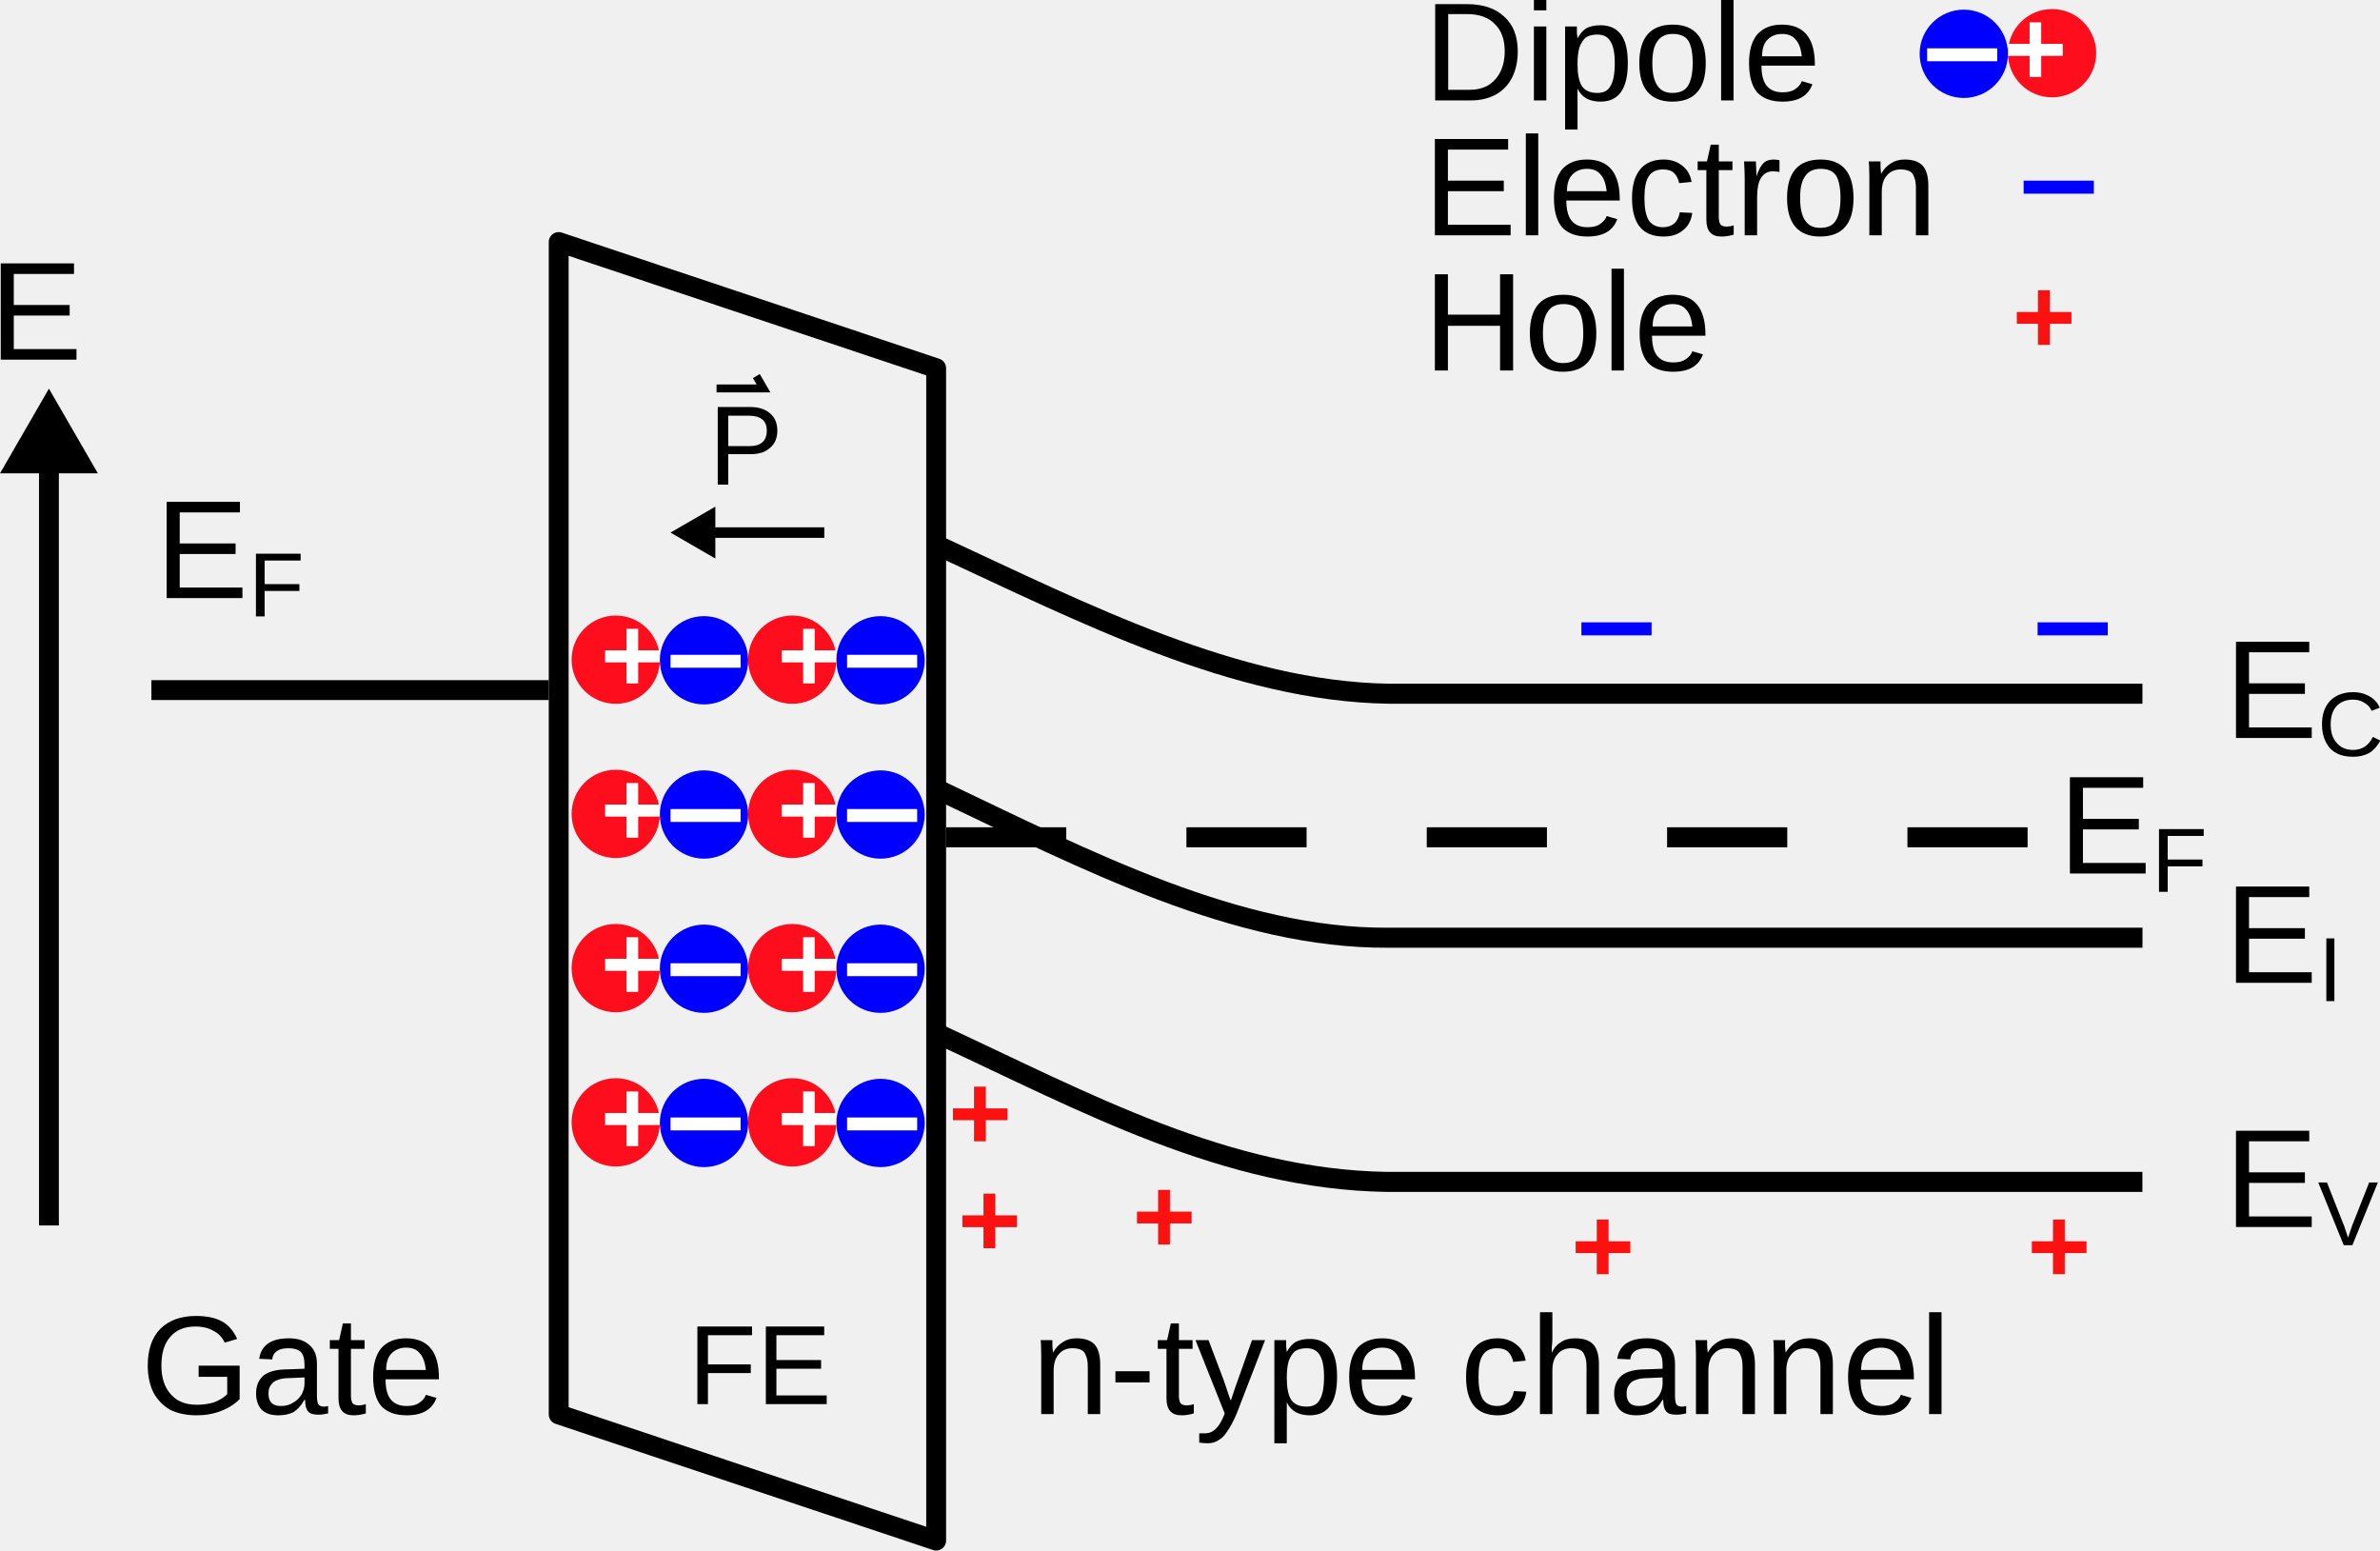
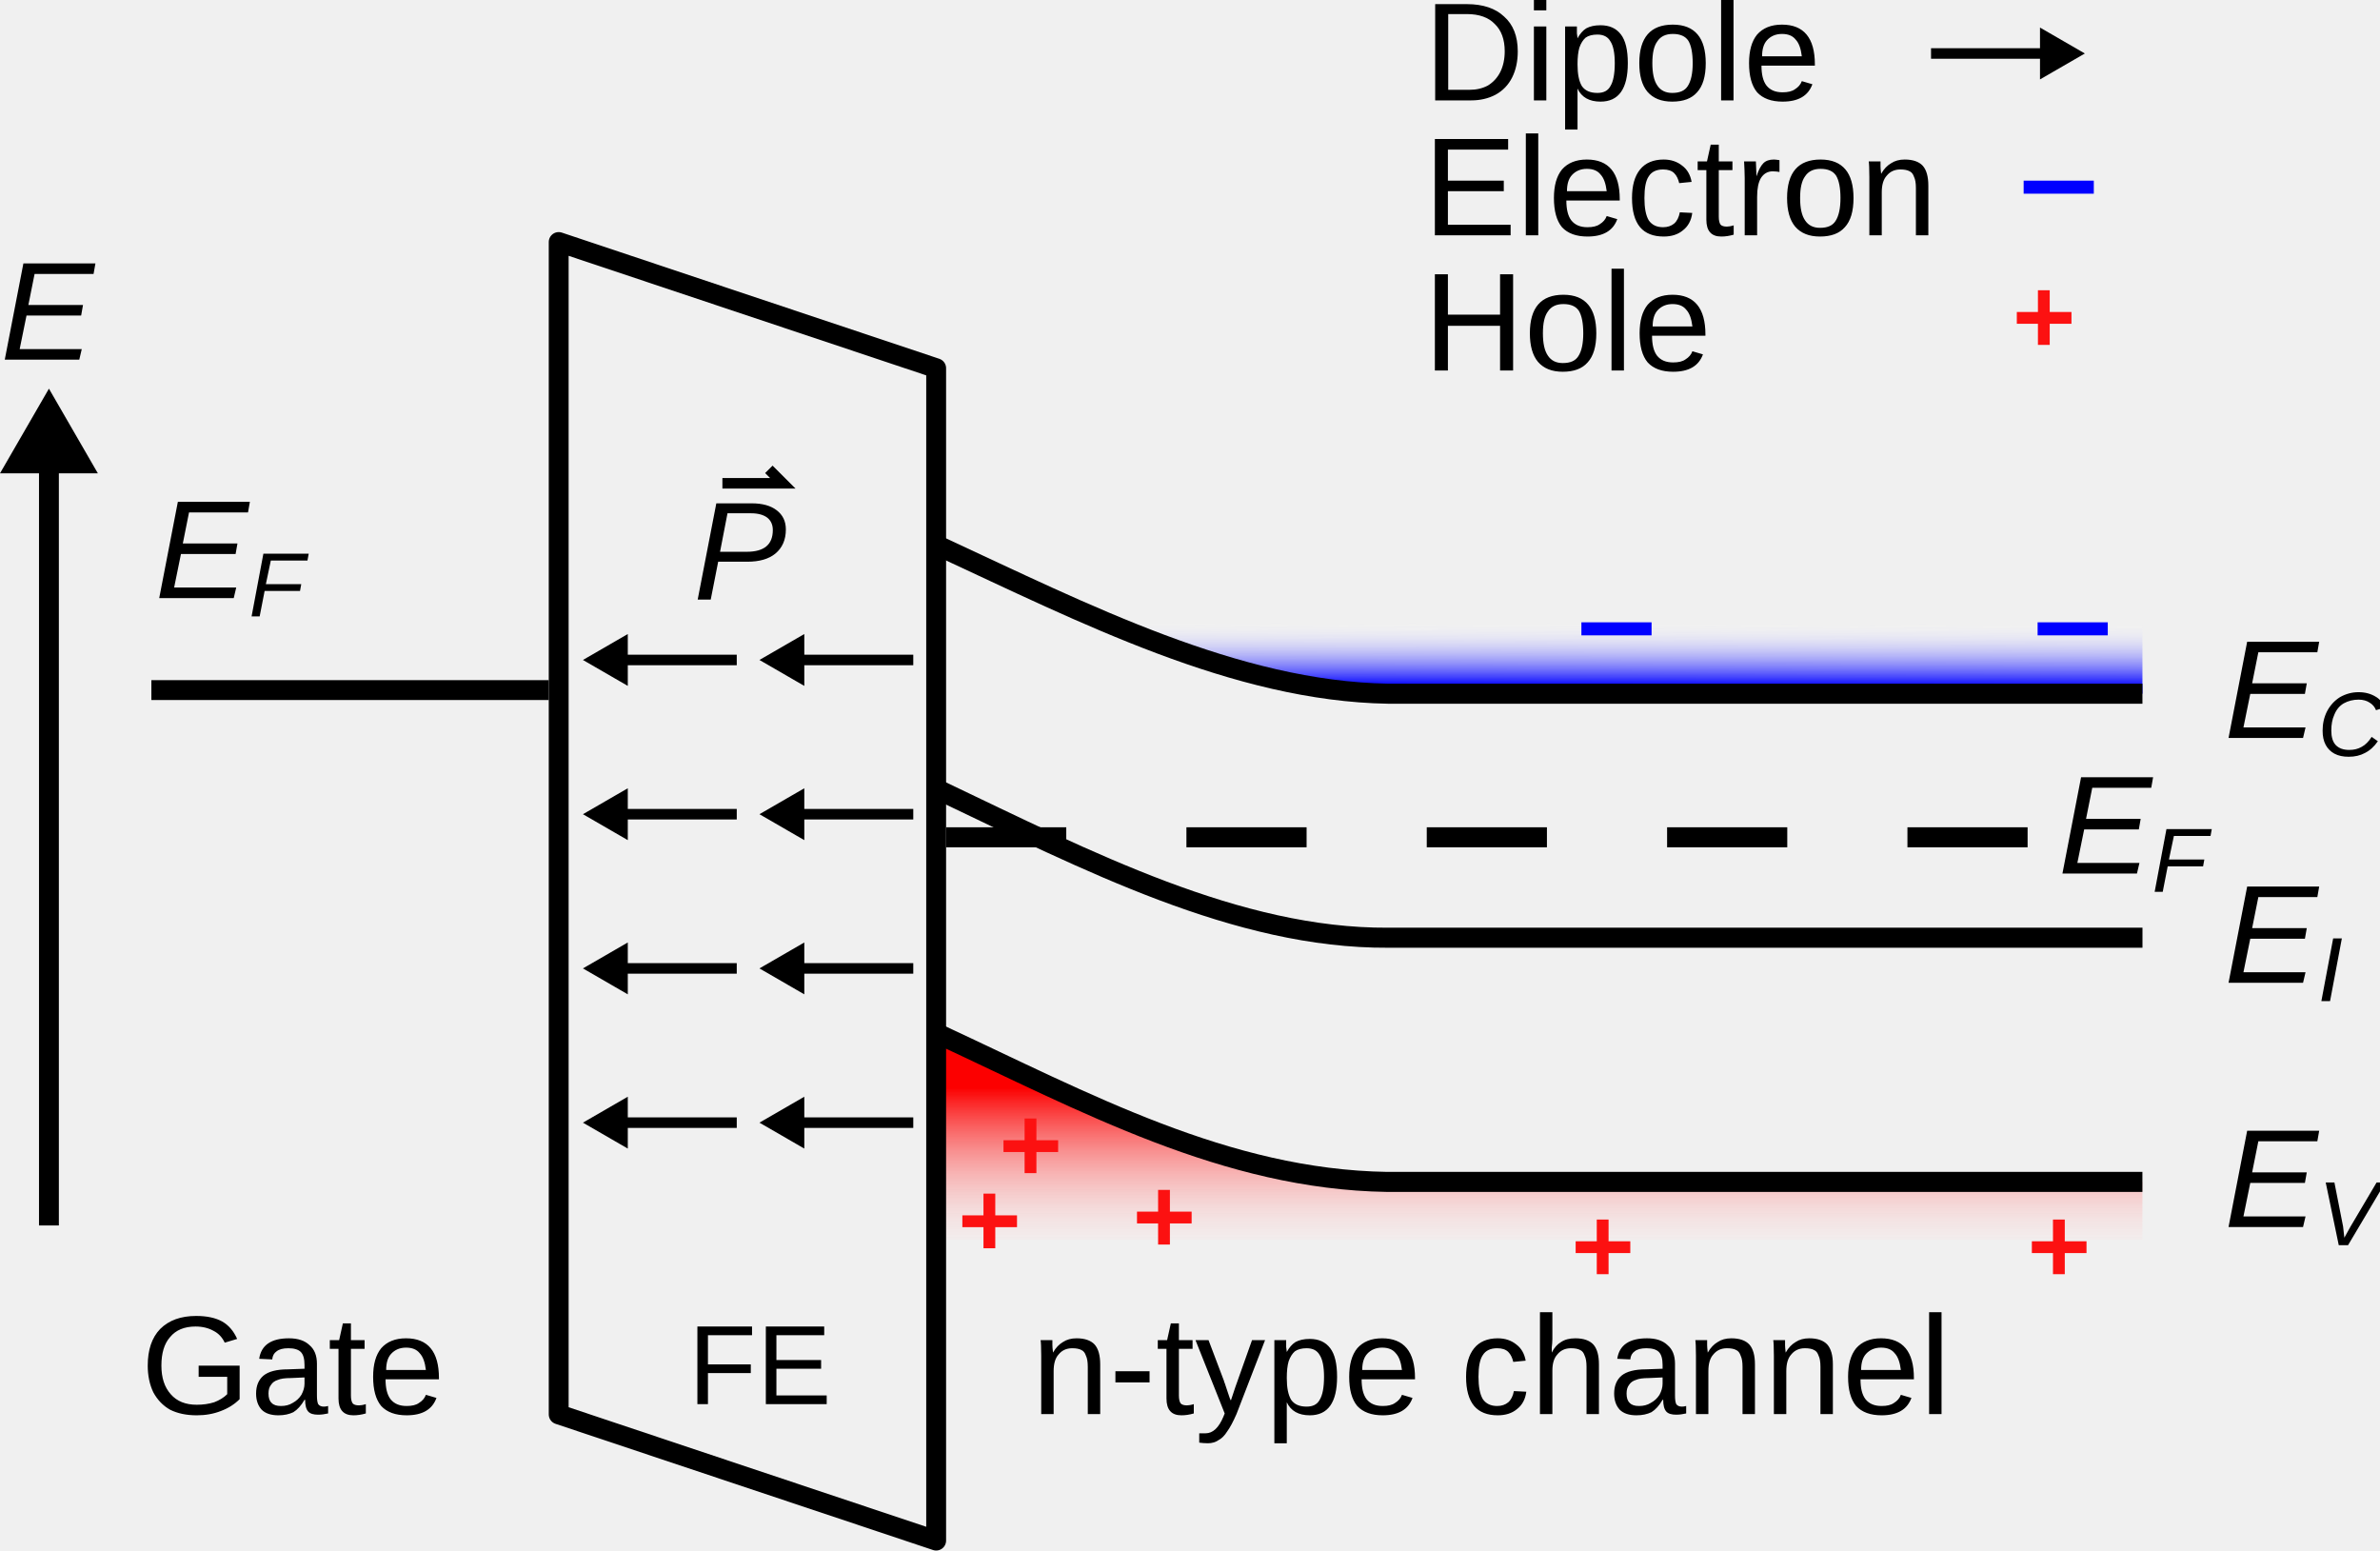
- <svg xmlns="http://www.w3.org/2000/svg" width="2.358in" height="1.536in" viewBox="0 0 59.891 39.014" version="1.1" id="svg8">
+ <svg xmlns="http://www.w3.org/2000/svg" xmlns:xlink="http://www.w3.org/1999/xlink" width="2.358in" height="1.536in" viewBox="0 0 59.891 39.014" version="1.1" id="svg8">
  <defs id="defs2">
+     <linearGradient id="linearGradient4780">
+       <stop style="stop-color:#fc0000;stop-opacity:1" offset="0" id="stop4776" />
+       <stop style="stop-color:#ffffff;stop-opacity:0" offset="1" id="stop4778" />
+     </linearGradient>
    <marker style="overflow:visible" id="marker1721" refX="0" refY="0" orient="auto">
      <path transform="scale(-0.4)" style="fill:#000000;fill-opacity:1;fill-rule:evenodd;stroke:#000000;stroke-width:1pt;stroke-opacity:1" d="M 5.77,0 -2.88,5 V -5 Z" id="path1719" />
    </marker>
    <marker orient="auto" refY="0" refX="0" id="TriangleInM-8" style="overflow:visible">
      <path id="path5043-8" d="M 5.77,0 -2.88,5 V -5 Z" style="fill:#000000;fill-opacity:1;fill-rule:evenodd;stroke:#000000;stroke-width:1pt;stroke-opacity:1" transform="scale(-0.4)" />
    </marker>
    <marker style="overflow:visible" id="marker5689-2" refX="0" refY="0" orient="auto">
      <path transform="scale(0.4)" style="fill:#000000;fill-opacity:1;fill-rule:evenodd;stroke:#000000;stroke-width:1pt;stroke-opacity:1" d="M 5.77,0 -2.88,5 V -5 Z" id="path5687-0" />
    </marker>
    <marker orient="auto" refY="0" refX="0" id="TriangleOutM-8" style="overflow:visible">
      <path id="path5052-1" d="M 5.77,0 -2.88,5 V -5 Z" style="fill:#000000;fill-opacity:1;fill-rule:evenodd;stroke:#000000;stroke-width:1pt;stroke-opacity:1" transform="scale(0.4)" />
    </marker>
+     <linearGradient xlink:href="#linearGradient4780" id="linearGradient4782" x1="56.681" y1="285.532" x2="56.681" y2="290.025" gradientUnits="userSpaceOnUse" gradientTransform="translate(-2.405426,-15.10073)" />
+     <linearGradient xlink:href="#linearGradient4767" id="linearGradient4769" x1="56.375" y1="273.576" x2="56.378" y2="275.18" gradientUnits="userSpaceOnUse" gradientTransform="matrix(1,0,0,-1,-0.6681769,533.9094)" />
+     <linearGradient id="linearGradient4767">
+       <stop style="stop-color:#0000ff;stop-opacity:1" offset="0" id="stop4763" />
+       <stop style="stop-color:#ffffff;stop-opacity:0" offset="1" id="stop4765" />
+     </linearGradient>
+     <marker orient="auto" refY="0" refX="0" id="marker5652" style="overflow:visible">
+       <path id="path5650" d="M 5.77,0 -2.88,5 V -5 Z" style="fill:#000000;fill-opacity:1;fill-rule:evenodd;stroke:#000000;stroke-width:1pt;stroke-opacity:1" transform="scale(-0.4)" />
+     </marker>
+     <marker style="overflow:visible" id="marker5570" refX="0" refY="0" orient="auto">
+       <path transform="scale(-0.4)" style="fill:#000000;fill-opacity:1;fill-rule:evenodd;stroke:#000000;stroke-width:1pt;stroke-opacity:1" d="M 5.77,0 -2.88,5 V -5 Z" id="path5568" />
+     </marker>
+     <marker style="overflow:visible" id="marker5484" refX="0" refY="0" orient="auto">
+       <path transform="scale(-0.4)" style="fill:#000000;fill-opacity:1;fill-rule:evenodd;stroke:#000000;stroke-width:1pt;stroke-opacity:1" d="M 5.77,0 -2.88,5 V -5 Z" id="path5482" />
+     </marker>
+     <marker orient="auto" refY="0" refX="0" id="marker5414" style="overflow:visible">
+       <path id="path5412" d="M 5.77,0 -2.88,5 V -5 Z" style="fill:#000000;fill-opacity:1;fill-rule:evenodd;stroke:#000000;stroke-width:1pt;stroke-opacity:1" transform="scale(-0.4)" />
+     </marker>
+     <marker orient="auto" refY="0" refX="0" id="marker5346" style="overflow:visible">
+       <path id="path5344" d="M 5.77,0 -2.88,5 V -5 Z" style="fill:#000000;fill-opacity:1;fill-rule:evenodd;stroke:#000000;stroke-width:1pt;stroke-opacity:1" transform="scale(-0.4)" />
+     </marker>
+     <marker style="overflow:visible" id="marker5282" refX="0" refY="0" orient="auto">
+       <path transform="scale(-0.4)" style="fill:#000000;fill-opacity:1;fill-rule:evenodd;stroke:#000000;stroke-width:1pt;stroke-opacity:1" d="M 5.77,0 -2.88,5 V -5 Z" id="path5280" />
+     </marker>
+     <marker style="overflow:visible" id="marker5142" refX="0" refY="0" orient="auto">
+       <path transform="scale(-0.4)" style="fill:#000000;fill-opacity:1;fill-rule:evenodd;stroke:#000000;stroke-width:1pt;stroke-opacity:1" d="M 5.77,0 -2.88,5 V -5 Z" id="path5140" />
+     </marker>
+     <marker orient="auto" refY="0" refX="0" id="marker4806" style="overflow:visible">
+       <path id="path4804" d="M 5.77,0 -2.88,5 V -5 Z" style="fill:#000000;fill-opacity:1;fill-rule:evenodd;stroke:#000000;stroke-width:1pt;stroke-opacity:1" transform="scale(-0.4)" />
+     </marker>
+     <marker orient="auto" refY="0" refX="0" id="marker4806-0" style="overflow:visible">
+       <path id="path4804-7" d="M 5.77,0 -2.88,5 V -5 Z" style="fill:#000000;fill-opacity:1;fill-rule:evenodd;stroke:#000000;stroke-width:1pt;stroke-opacity:1" transform="scale(-0.4)" />
+     </marker>
  </defs>
  <g id="layer1" transform="translate(-14.05638,-243.0601)">
+     <path id="path4759" d="m 48.985,260.515 c -3.828,-0.065 -7.646,-2.021 -11.28,-3.704 h 30.265 l -2e-6,3.704 z" style="fill:url(#linearGradient4769);fill-opacity:1;stroke:none;stroke-width:0.504;stroke-linecap:butt;stroke-linejoin:miter;stroke-miterlimit:4;stroke-dasharray:none;stroke-opacity:1" />
+     <path style="fill:url(#linearGradient4782);fill-opacity:1;stroke:none;stroke-width:0.504;stroke-linecap:butt;stroke-linejoin:miter;stroke-miterlimit:4;stroke-dasharray:none;stroke-opacity:1" d="m 37.705,269.095 c 3.663,1.702 7.2,3.641 11.254,3.704 h 19.01 v 1.457 H 37.705 Z" id="path4766" />
    <path style="fill:none;stroke:#000000;stroke-width:0.5;stroke-linecap:butt;stroke-linejoin:miter;stroke-miterlimit:4;stroke-dasharray:none;stroke-opacity:1" d="m 17.865,260.424 h 10" id="path79574-9" />
    <path style="opacity:1;fill:none;fill-opacity:1;fill-rule:nonzero;stroke:#000000;stroke-width:0.5;stroke-linecap:square;stroke-linejoin:round;stroke-miterlimit:4;stroke-dasharray:none;stroke-dashoffset:3.78;stroke-opacity:1" d="m 37.614,281.824 -9.499,-3.175 v -29.499 l 9.499,3.175 z" id="rect79576-2" />
    <path style="fill:none;stroke:#000000;stroke-width:0.504;stroke-linecap:butt;stroke-linejoin:miter;stroke-miterlimit:4;stroke-dasharray:3.024, 3.024;stroke-dashoffset:0;stroke-opacity:1" d="M 37.864,264.128 H 67.864" id="path79579-3-7" />
    <text xml:space="preserve" style="font-style:normal;font-variant:normal;font-weight:normal;font-stretch:normal;font-size:3.528px;line-height:1.25;font-family:Arial;-inkscape-font-specification:Arial;letter-spacing:0px;word-spacing:0px;fill:#000000;fill-opacity:1;stroke:none;stroke-width:0.265" x="17.955" y="258.11" id="text79666-92">
-       <tspan id="tspan79664-28" x="17.955" y="258.11" style="stroke-width:0.265">E<tspan style="font-size:65%;baseline-shift:sub" id="tspan79668-9">F</tspan>
+       <tspan id="tspan79664-28" x="17.955" y="258.11" style="stroke-width:0.265;font-style:italic">E<tspan style="font-size:65%;baseline-shift:sub;font-style:italic" id="tspan79668-9">F</tspan>
      </tspan>
    </text>
    <text xml:space="preserve" style="font-style:normal;font-variant:normal;font-weight:normal;font-stretch:normal;font-size:3.528px;line-height:1.25;font-family:Arial;-inkscape-font-specification:Arial;letter-spacing:0px;word-spacing:0px;fill:#000000;fill-opacity:1;stroke:none;stroke-width:0.265" x="70.026" y="261.627" id="text79666-8-7">
-       <tspan id="tspan79664-7-36" x="70.026" y="261.627" style="stroke-width:0.265">E<tspan style="font-size:65%;baseline-shift:sub" id="tspan79711-1">C</tspan>
+       <tspan id="tspan79664-7-36" x="70.026" y="261.627" style="stroke-width:0.265;font-style:italic">E<tspan style="font-size:65%;baseline-shift:sub;font-style:italic" id="tspan79711-1">C</tspan>
      </tspan>
    </text>
    <text xml:space="preserve" style="font-style:normal;font-variant:normal;font-weight:normal;font-stretch:normal;font-size:3.528px;line-height:1.25;font-family:Arial;-inkscape-font-specification:Arial;letter-spacing:0px;word-spacing:0px;fill:#000000;fill-opacity:1;stroke:none;stroke-width:0.265" x="70.026" y="273.933" id="text79666-3-2">
-       <tspan id="tspan79664-6-9" x="70.026" y="273.933" style="stroke-width:0.265">E<tspan style="font-size:2.293px;baseline-shift:sub;stroke-width:0.265" id="tspan79668-7-3">V</tspan>
+       <tspan id="tspan79664-6-9" x="70.026" y="273.933" style="stroke-width:0.265;font-style:italic">E<tspan style="font-size:2.293px;baseline-shift:sub;stroke-width:0.265;font-style:italic" id="tspan79668-7-3">V</tspan>
      </tspan>
    </text>
    <text xml:space="preserve" style="font-style:normal;font-variant:normal;font-weight:normal;font-stretch:normal;font-size:3.528px;line-height:1.25;font-family:Arial;-inkscape-font-specification:Arial;letter-spacing:0px;word-spacing:0px;fill:#000000;fill-opacity:1;stroke:none;stroke-width:0.265" x="70.026" y="267.79" id="text79666-9-1">
-       <tspan id="tspan79664-3-9" x="70.026" y="267.79" style="stroke-width:0.265">E<tspan style="font-size:65%;baseline-shift:sub" id="tspan79713-4">I</tspan>
+       <tspan id="tspan79664-3-9" x="70.026" y="267.79" style="stroke-width:0.265;font-style:italic">E<tspan style="font-size:65%;baseline-shift:sub;font-style:italic" id="tspan79713-4">I</tspan>
      </tspan>
    </text>
    <path id="path79579-35-3" d="m 37.705,256.811 c 3.634,1.683 7.452,3.64 11.28,3.704 H 67.97" style="fill:none;stroke:#000000;stroke-width:0.504;stroke-linecap:butt;stroke-linejoin:miter;stroke-miterlimit:4;stroke-dasharray:none;stroke-opacity:1" />
    <path id="path79579-1-6-5" d="m 37.705,269.095 c 3.663,1.702 7.2,3.641 11.254,3.704 h 19.01" style="fill:none;stroke:#000000;stroke-width:0.504;stroke-linecap:butt;stroke-linejoin:miter;stroke-miterlimit:4;stroke-dasharray:none;stroke-opacity:1" />
    <path style="fill:none;stroke:#000000;stroke-width:0.504;stroke-linecap:butt;stroke-linejoin:miter;stroke-miterlimit:4;stroke-dasharray:none;stroke-opacity:1" d="m 37.707,262.951 c 3.705,1.765 7.487,3.726 11.28,3.704 h 18.984" id="path79579-7-9-7" />
    <text xml:space="preserve" style="font-style:normal;font-weight:normal;font-size:2.822px;line-height:125%;font-family:sans-serif;letter-spacing:0px;word-spacing:0px;fill:#000000;fill-opacity:1;stroke:none;stroke-width:0.265px;stroke-linecap:butt;stroke-linejoin:miter;stroke-opacity:1" x="53.581" y="275.434" id="text4674-8-8-2">
      <tspan id="tspan4672-7-6-5" x="53.581" y="275.434" style="font-weight:bold;fill:#fc1111;fill-opacity:1;stroke-width:0.265px">+</tspan>
    </text>
    <text xml:space="preserve" style="font-style:normal;font-weight:normal;font-size:2.822px;line-height:125%;font-family:sans-serif;letter-spacing:0px;word-spacing:0px;fill:#0000ff;fill-opacity:1;stroke:none;stroke-width:0.265px;stroke-linecap:butt;stroke-linejoin:miter;stroke-opacity:1" x="53.556" y="259.764" id="text4678-9-2-34">
      <tspan id="tspan4676-6-4-90" x="53.556" y="259.764" style="font-weight:bold;fill:#0000ff;fill-opacity:1;stroke-width:0.265px">−</tspan>
    </text>
    <text xml:space="preserve" style="font-style:normal;font-weight:normal;font-size:2.822px;line-height:125%;font-family:sans-serif;letter-spacing:0px;word-spacing:0px;fill:#0000ff;fill-opacity:1;stroke:none;stroke-width:0.265px;stroke-linecap:butt;stroke-linejoin:miter;stroke-opacity:1" x="65.036" y="259.764" id="text4678-0-7-2">
      <tspan id="tspan4676-4-9-0" x="65.036" y="259.764" style="font-weight:bold;fill:#0000ff;fill-opacity:1;stroke-width:0.265px">−</tspan>
    </text>
    <text xml:space="preserve" style="font-style:normal;font-weight:normal;font-size:2.822px;line-height:125%;font-family:sans-serif;letter-spacing:0px;word-spacing:0px;fill:#000000;fill-opacity:1;stroke:none;stroke-width:0.265px;stroke-linecap:butt;stroke-linejoin:miter;stroke-opacity:1" x="65.062" y="275.434" id="text4674-8-1-3-1">
      <tspan id="tspan4672-7-0-9-9" x="65.062" y="275.434" style="font-weight:bold;fill:#fc1111;fill-opacity:1;stroke-width:0.265px">+</tspan>
    </text>
-     <text xml:space="preserve" style="font-style:normal;font-weight:normal;font-size:2.822px;line-height:125%;font-family:sans-serif;letter-spacing:0px;word-spacing:0px;fill:#000000;fill-opacity:1;stroke:none;stroke-width:0.265px;stroke-linecap:butt;stroke-linejoin:miter;stroke-opacity:1" x="37.912" y="272.089" id="text4674-8-8-2-6">
-       <tspan id="tspan4672-7-6-5-2" x="37.912" y="272.089" style="font-weight:bold;fill:#fc1111;fill-opacity:1;stroke-width:0.265px">+</tspan>
+     <text xml:space="preserve" style="font-style:normal;font-weight:normal;font-size:2.822px;line-height:125%;font-family:sans-serif;letter-spacing:0px;word-spacing:0px;fill:#000000;fill-opacity:1;stroke:none;stroke-width:0.265px;stroke-linecap:butt;stroke-linejoin:miter;stroke-opacity:1" x="39.182" y="272.89" id="text4674-8-8-2-6">
+       <tspan id="tspan4672-7-6-5-2" x="39.182" y="272.89" style="font-weight:bold;fill:#fc1111;fill-opacity:1;stroke-width:0.265px">+</tspan>
    </text>
    <text xml:space="preserve" style="font-style:normal;font-weight:normal;font-size:2.822px;line-height:125%;font-family:sans-serif;letter-spacing:0px;word-spacing:0px;fill:#000000;fill-opacity:1;stroke:none;stroke-width:0.265px;stroke-linecap:butt;stroke-linejoin:miter;stroke-opacity:1" x="38.148" y="274.782" id="text4674-8-8-2-7">
      <tspan id="tspan4672-7-6-5-3" x="38.148" y="274.782" style="font-weight:bold;fill:#fc1111;fill-opacity:1;stroke-width:0.265px">+</tspan>
    </text>
    <text xml:space="preserve" style="font-style:normal;font-weight:normal;font-size:2.822px;line-height:125%;font-family:sans-serif;letter-spacing:0px;word-spacing:0px;fill:#000000;fill-opacity:1;stroke:none;stroke-width:0.265px;stroke-linecap:butt;stroke-linejoin:miter;stroke-opacity:1" x="42.542" y="274.687" id="text4674-8-8-2-67">
      <tspan id="tspan4672-7-6-5-7" x="42.542" y="274.687" style="font-weight:bold;fill:#fc1111;fill-opacity:1;stroke-width:0.265px">+</tspan>
    </text>
    <text xml:space="preserve" style="font-style:normal;font-variant:normal;font-weight:normal;font-stretch:normal;font-size:3.528px;line-height:1.25;font-family:Arial;-inkscape-font-specification:Arial;letter-spacing:0px;word-spacing:0px;fill:#000000;fill-opacity:1;stroke:none;stroke-width:0.265" x="17.603" y="278.641" id="text1044-0">
      <tspan id="tspan1042-3" x="17.603" y="278.641" style="stroke-width:0.265">Gate</tspan>
    </text>
    <text xml:space="preserve" style="font-style:normal;font-variant:normal;font-weight:normal;font-stretch:normal;font-size:3.528px;line-height:1.25;font-family:Arial;-inkscape-font-specification:Arial;letter-spacing:0px;word-spacing:0px;fill:#000000;fill-opacity:1;stroke:none;stroke-width:0.265" x="40.007" y="278.641" id="text1052-8">
      <tspan id="tspan1050-0" x="40.007" y="278.641" style="stroke-width:0.265">n-type channel</tspan>
    </text>
    <path style="fill:none;fill-rule:evenodd;stroke:#000000;stroke-width:0.5;stroke-linecap:butt;stroke-linejoin:miter;stroke-miterlimit:4;stroke-dasharray:none;stroke-opacity:1;marker-start:url(#TriangleInM-8)" d="M 15.287,254.26 V 273.895" id="path5679-1" />
-     <text xml:space="preserve" style="font-style:normal;font-variant:normal;font-weight:normal;font-stretch:normal;font-size:3.528px;line-height:1.25;font-family:Arial;-inkscape-font-specification:Arial;letter-spacing:0px;word-spacing:0px;fill:#000000;fill-opacity:1;stroke:none;stroke-width:0.265" x="13.777" y="252.107" id="text2303">
-       <tspan id="tspan2301" x="13.777" y="252.107" style="stroke-width:0.265">E</tspan>
+     <text xml:space="preserve" style="font-style:normal;font-variant:normal;font-weight:normal;font-stretch:normal;font-size:3.528px;line-height:1.25;font-family:Arial;-inkscape-font-specification:Arial;letter-spacing:0px;word-spacing:0px;fill:#000000;fill-opacity:1;stroke:none;stroke-width:0.265" x="14.066" y="252.107" id="text2303">
+       <tspan id="tspan2301" x="14.066" y="252.107" style="stroke-width:0.265;font-style:italic">E</tspan>
    </text>
    <text xml:space="preserve" style="font-style:normal;font-variant:normal;font-weight:normal;font-stretch:normal;font-size:3.528px;line-height:1.25;font-family:Arial;-inkscape-font-specification:Arial;letter-spacing:0px;word-spacing:0px;fill:#000000;fill-opacity:1;stroke:none;stroke-width:0.265" x="49.866" y="252.381" id="text6134">
      <tspan x="49.866" y="252.381" style="stroke-width:0.265" id="tspan6136">Hole</tspan>
    </text>
    <text xml:space="preserve" style="font-style:normal;font-weight:normal;font-size:2.822px;line-height:125%;font-family:sans-serif;letter-spacing:0px;word-spacing:0px;fill:#0000ff;fill-opacity:1;stroke:none;stroke-width:0.265px;stroke-linecap:butt;stroke-linejoin:miter;stroke-opacity:1" x="64.684" y="248.651" id="text4678-0-7-2-5">
      <tspan id="tspan4676-4-9-0-7" x="64.684" y="248.651" style="font-weight:bold;fill:#0000ff;fill-opacity:1;stroke-width:0.265px">−</tspan>
    </text>
    <text xml:space="preserve" style="font-style:normal;font-weight:normal;font-size:2.822px;line-height:125%;font-family:sans-serif;letter-spacing:0px;word-spacing:0px;fill:#000000;fill-opacity:1;stroke:none;stroke-width:0.265px;stroke-linecap:butt;stroke-linejoin:miter;stroke-opacity:1" x="64.684" y="252.051" id="text4674-8-1-3-1-33">
      <tspan id="tspan4672-7-0-9-9-2" x="64.684" y="252.051" style="font-weight:bold;fill:#fc1111;fill-opacity:1;stroke-width:0.265px">+</tspan>
    </text>
    <text xml:space="preserve" style="font-style:normal;font-variant:normal;font-weight:normal;font-stretch:normal;font-size:3.528px;line-height:1.25;font-family:Arial;-inkscape-font-specification:Arial;letter-spacing:0px;word-spacing:0px;fill:#000000;fill-opacity:1;stroke:none;stroke-width:0.265" x="49.869" y="248.98" id="text6134-8">
      <tspan x="49.869" y="248.98" style="stroke-width:0.265" id="tspan6136-7">Electron</tspan>
    </text>
    <text xml:space="preserve" style="font-style:normal;font-variant:normal;font-weight:normal;font-stretch:normal;font-size:2.822px;line-height:1.25;font-family:Arial;-inkscape-font-specification:Arial;letter-spacing:0px;word-spacing:0px;fill:#000000;fill-opacity:1;stroke:none;stroke-width:0.265" x="31.372" y="278.389" id="text1042">
      <tspan id="tspan1040" x="31.372" y="278.389" style="stroke-width:0.265">FE</tspan>
    </text>
    <text xml:space="preserve" style="font-style:normal;font-variant:normal;font-weight:normal;font-stretch:normal;font-size:3.528px;line-height:1.25;font-family:Arial;-inkscape-font-specification:Arial;letter-spacing:0px;word-spacing:0px;fill:#000000;fill-opacity:1;stroke:none;stroke-width:0.265" x="49.876" y="245.585" id="text6130">
      <tspan id="tspan6128" x="49.876" y="245.585" style="stroke-width:0.265">Dipole</tspan>
    </text>
-     <g transform="matrix(0.69255,0,0,0.69255,-31.3224,66.49097)" id="g1521">
-       <g id="g1511" transform="translate(-2.634502)">
-         <circle r="1.604" cy="256.91" cx="139.515" id="circle1505" style="opacity:1;fill:#0000ff;fill-opacity:1;fill-rule:nonzero;stroke:none;stroke-width:0.265;stroke-linecap:square;stroke-linejoin:round;stroke-miterlimit:4;stroke-dasharray:none;stroke-dashoffset:3.78;stroke-opacity:1" />
-         <text id="text1509" y="258.227" x="137.748" style="font-style:normal;font-weight:normal;font-size:2.822px;line-height:125%;font-family:sans-serif;letter-spacing:0px;word-spacing:0px;fill:#ffffff;fill-opacity:1;stroke:none;stroke-width:0.265px;stroke-linecap:butt;stroke-linejoin:miter;stroke-opacity:1" xml:space="preserve">
-           <tspan style="font-weight:bold;font-size:4.075px;fill:#ffffff;fill-opacity:1;stroke-width:0.265px" y="258.227" x="137.748" id="tspan1507">−</tspan>
-         </text>
-       </g>
-       <g transform="translate(0.5727321,-0.02229967)" id="g1519">
-         <circle r="1.604" cy="256.91" cx="139.515" id="circle1513" style="opacity:1;fill:#ff000f;fill-opacity:0.941;fill-rule:nonzero;stroke:none;stroke-width:0.265;stroke-linecap:square;stroke-linejoin:round;stroke-miterlimit:4;stroke-dasharray:none;stroke-dashoffset:3.78;stroke-opacity:1" />
-         <text id="text1517" y="258.227" x="137.748" style="font-style:normal;font-weight:normal;font-size:2.822px;line-height:125%;font-family:sans-serif;letter-spacing:0px;word-spacing:0px;fill:#ffffff;fill-opacity:1;stroke:none;stroke-width:0.265px;stroke-linecap:butt;stroke-linejoin:miter;stroke-opacity:1" xml:space="preserve">
-           <tspan style="font-weight:bold;font-size:4.075px;fill:#ffffff;fill-opacity:1;stroke-width:0.265px" y="258.227" x="137.748" id="tspan1515">+</tspan>
-         </text>
-       </g>
-     </g>
-     <g id="g1853" transform="translate(0,1.690884)">
-       <g transform="matrix(-1,0,0,1,65.76474,2.116666)" id="g1595">
-         <g id="g1557" transform="matrix(0.69255,0,0,0.69255,-65.24576,77.94366)">
-           <g transform="translate(-2.634502)" id="g1547">
-             <circle style="opacity:1;fill:#0000ff;fill-opacity:1;fill-rule:nonzero;stroke:none;stroke-width:0.265;stroke-linecap:square;stroke-linejoin:round;stroke-miterlimit:4;stroke-dasharray:none;stroke-dashoffset:3.78;stroke-opacity:1" id="circle1541" cx="139.515" cy="256.91" r="1.604" />
-             <text xml:space="preserve" style="font-style:normal;font-weight:normal;font-size:2.822px;line-height:125%;font-family:sans-serif;letter-spacing:0px;word-spacing:0px;fill:#ffffff;fill-opacity:1;stroke:none;stroke-width:0.265px;stroke-linecap:butt;stroke-linejoin:miter;stroke-opacity:1" x="137.748" y="258.227" id="text1545">
-               <tspan id="tspan1543" x="137.748" y="258.227" style="font-weight:bold;font-size:4.075px;fill:#ffffff;fill-opacity:1;stroke-width:0.265px">−</tspan>
-             </text>
-           </g>
-           <g id="g1555" transform="translate(0.5727321,-0.02229967)">
-             <circle style="opacity:1;fill:#ff000f;fill-opacity:0.941;fill-rule:nonzero;stroke:none;stroke-width:0.265;stroke-linecap:square;stroke-linejoin:round;stroke-miterlimit:4;stroke-dasharray:none;stroke-dashoffset:3.78;stroke-opacity:1" id="circle1549" cx="139.515" cy="256.91" r="1.604" />
-             <text xml:space="preserve" style="font-style:normal;font-weight:normal;font-size:2.822px;line-height:125%;font-family:sans-serif;letter-spacing:0px;word-spacing:0px;fill:#ffffff;fill-opacity:1;stroke:none;stroke-width:0.265px;stroke-linecap:butt;stroke-linejoin:miter;stroke-opacity:1" x="137.748" y="258.227" id="text1553">
-               <tspan id="tspan1551" x="137.748" y="258.227" style="font-weight:bold;font-size:4.075px;fill:#ffffff;fill-opacity:1;stroke-width:0.265px">+</tspan>
-             </text>
-           </g>
-         </g>
-         <g transform="matrix(0.69255,0,0,0.69255,-60.80342,77.94366)" id="g1575">
-           <g id="g1565" transform="translate(-2.634502)">
-             <circle r="1.604" cy="256.91" cx="139.515" id="circle1559" style="opacity:1;fill:#0000ff;fill-opacity:1;fill-rule:nonzero;stroke:none;stroke-width:0.265;stroke-linecap:square;stroke-linejoin:round;stroke-miterlimit:4;stroke-dasharray:none;stroke-dashoffset:3.78;stroke-opacity:1" />
-             <text id="text1563" y="258.227" x="137.748" style="font-style:normal;font-weight:normal;font-size:2.822px;line-height:125%;font-family:sans-serif;letter-spacing:0px;word-spacing:0px;fill:#ffffff;fill-opacity:1;stroke:none;stroke-width:0.265px;stroke-linecap:butt;stroke-linejoin:miter;stroke-opacity:1" xml:space="preserve">
-               <tspan style="font-weight:bold;font-size:4.075px;fill:#ffffff;fill-opacity:1;stroke-width:0.265px" y="258.227" x="137.748" id="tspan1561">−</tspan>
-             </text>
-           </g>
-           <g transform="translate(0.5727321,-0.02229967)" id="g1573">
-             <circle r="1.604" cy="256.91" cx="139.515" id="circle1567" style="opacity:1;fill:#ff000f;fill-opacity:0.941;fill-rule:nonzero;stroke:none;stroke-width:0.265;stroke-linecap:square;stroke-linejoin:round;stroke-miterlimit:4;stroke-dasharray:none;stroke-dashoffset:3.78;stroke-opacity:1" />
-             <text id="text1571" y="258.227" x="137.748" style="font-style:normal;font-weight:normal;font-size:2.822px;line-height:125%;font-family:sans-serif;letter-spacing:0px;word-spacing:0px;fill:#ffffff;fill-opacity:1;stroke:none;stroke-width:0.265px;stroke-linecap:butt;stroke-linejoin:miter;stroke-opacity:1" xml:space="preserve">
-               <tspan style="font-weight:bold;font-size:4.075px;fill:#ffffff;fill-opacity:1;stroke-width:0.265px" y="258.227" x="137.748" id="tspan1569">+</tspan>
-             </text>
-           </g>
-         </g>
-       </g>
-       <g transform="matrix(-1,0,0,1,65.76474,5.997219)" id="g1633">
-         <g transform="matrix(0.69255,0,0,0.69255,-65.24576,77.94366)" id="g1613">
-           <g id="g1603" transform="translate(-2.634502)">
-             <circle r="1.604" cy="256.91" cx="139.515" id="circle1597" style="opacity:1;fill:#0000ff;fill-opacity:1;fill-rule:nonzero;stroke:none;stroke-width:0.265;stroke-linecap:square;stroke-linejoin:round;stroke-miterlimit:4;stroke-dasharray:none;stroke-dashoffset:3.78;stroke-opacity:1" />
-             <text id="text1601" y="258.227" x="137.748" style="font-style:normal;font-weight:normal;font-size:2.822px;line-height:125%;font-family:sans-serif;letter-spacing:0px;word-spacing:0px;fill:#ffffff;fill-opacity:1;stroke:none;stroke-width:0.265px;stroke-linecap:butt;stroke-linejoin:miter;stroke-opacity:1" xml:space="preserve">
-               <tspan style="font-weight:bold;font-size:4.075px;fill:#ffffff;fill-opacity:1;stroke-width:0.265px" y="258.227" x="137.748" id="tspan1599">−</tspan>
-             </text>
-           </g>
-           <g transform="translate(0.5727321,-0.02229967)" id="g1611">
-             <circle r="1.604" cy="256.91" cx="139.515" id="circle1605" style="opacity:1;fill:#ff000f;fill-opacity:0.941;fill-rule:nonzero;stroke:none;stroke-width:0.265;stroke-linecap:square;stroke-linejoin:round;stroke-miterlimit:4;stroke-dasharray:none;stroke-dashoffset:3.78;stroke-opacity:1" />
-             <text id="text1609" y="258.227" x="137.748" style="font-style:normal;font-weight:normal;font-size:2.822px;line-height:125%;font-family:sans-serif;letter-spacing:0px;word-spacing:0px;fill:#ffffff;fill-opacity:1;stroke:none;stroke-width:0.265px;stroke-linecap:butt;stroke-linejoin:miter;stroke-opacity:1" xml:space="preserve">
-               <tspan style="font-weight:bold;font-size:4.075px;fill:#ffffff;fill-opacity:1;stroke-width:0.265px" y="258.227" x="137.748" id="tspan1607">+</tspan>
-             </text>
-           </g>
-         </g>
-         <g id="g1631" transform="matrix(0.69255,0,0,0.69255,-60.80342,77.94366)">
-           <g transform="translate(-2.634502)" id="g1621">
-             <circle style="opacity:1;fill:#0000ff;fill-opacity:1;fill-rule:nonzero;stroke:none;stroke-width:0.265;stroke-linecap:square;stroke-linejoin:round;stroke-miterlimit:4;stroke-dasharray:none;stroke-dashoffset:3.78;stroke-opacity:1" id="circle1615" cx="139.515" cy="256.91" r="1.604" />
-             <text xml:space="preserve" style="font-style:normal;font-weight:normal;font-size:2.822px;line-height:125%;font-family:sans-serif;letter-spacing:0px;word-spacing:0px;fill:#ffffff;fill-opacity:1;stroke:none;stroke-width:0.265px;stroke-linecap:butt;stroke-linejoin:miter;stroke-opacity:1" x="137.748" y="258.227" id="text1619">
-               <tspan id="tspan1617" x="137.748" y="258.227" style="font-weight:bold;font-size:4.075px;fill:#ffffff;fill-opacity:1;stroke-width:0.265px">−</tspan>
-             </text>
-           </g>
-           <g id="g1629" transform="translate(0.5727321,-0.02229967)">
-             <circle style="opacity:1;fill:#ff000f;fill-opacity:0.941;fill-rule:nonzero;stroke:none;stroke-width:0.265;stroke-linecap:square;stroke-linejoin:round;stroke-miterlimit:4;stroke-dasharray:none;stroke-dashoffset:3.78;stroke-opacity:1" id="circle1623" cx="139.515" cy="256.91" r="1.604" />
-             <text xml:space="preserve" style="font-style:normal;font-weight:normal;font-size:2.822px;line-height:125%;font-family:sans-serif;letter-spacing:0px;word-spacing:0px;fill:#ffffff;fill-opacity:1;stroke:none;stroke-width:0.265px;stroke-linecap:butt;stroke-linejoin:miter;stroke-opacity:1" x="137.748" y="258.227" id="text1627">
-               <tspan id="tspan1625" x="137.748" y="258.227" style="font-weight:bold;font-size:4.075px;fill:#ffffff;fill-opacity:1;stroke-width:0.265px">+</tspan>
-             </text>
-           </g>
-         </g>
-       </g>
-       <g id="g1671" transform="matrix(-1,0,0,1,65.76474,9.877778)">
-         <g id="g1651" transform="matrix(0.69255,0,0,0.69255,-65.24576,77.94366)">
-           <g transform="translate(-2.634502)" id="g1641">
-             <circle style="opacity:1;fill:#0000ff;fill-opacity:1;fill-rule:nonzero;stroke:none;stroke-width:0.265;stroke-linecap:square;stroke-linejoin:round;stroke-miterlimit:4;stroke-dasharray:none;stroke-dashoffset:3.78;stroke-opacity:1" id="circle1635" cx="139.515" cy="256.91" r="1.604" />
-             <text xml:space="preserve" style="font-style:normal;font-weight:normal;font-size:2.822px;line-height:125%;font-family:sans-serif;letter-spacing:0px;word-spacing:0px;fill:#ffffff;fill-opacity:1;stroke:none;stroke-width:0.265px;stroke-linecap:butt;stroke-linejoin:miter;stroke-opacity:1" x="137.748" y="258.227" id="text1639">
-               <tspan id="tspan1637" x="137.748" y="258.227" style="font-weight:bold;font-size:4.075px;fill:#ffffff;fill-opacity:1;stroke-width:0.265px">−</tspan>
-             </text>
-           </g>
-           <g id="g1649" transform="translate(0.5727321,-0.02229967)">
-             <circle style="opacity:1;fill:#ff000f;fill-opacity:0.941;fill-rule:nonzero;stroke:none;stroke-width:0.265;stroke-linecap:square;stroke-linejoin:round;stroke-miterlimit:4;stroke-dasharray:none;stroke-dashoffset:3.78;stroke-opacity:1" id="circle1643" cx="139.515" cy="256.91" r="1.604" />
-             <text xml:space="preserve" style="font-style:normal;font-weight:normal;font-size:2.822px;line-height:125%;font-family:sans-serif;letter-spacing:0px;word-spacing:0px;fill:#ffffff;fill-opacity:1;stroke:none;stroke-width:0.265px;stroke-linecap:butt;stroke-linejoin:miter;stroke-opacity:1" x="137.748" y="258.227" id="text1647">
-               <tspan id="tspan1645" x="137.748" y="258.227" style="font-weight:bold;font-size:4.075px;fill:#ffffff;fill-opacity:1;stroke-width:0.265px">+</tspan>
-             </text>
-           </g>
-         </g>
-         <g transform="matrix(0.69255,0,0,0.69255,-60.80342,77.94366)" id="g1669">
-           <g id="g1659" transform="translate(-2.634502)">
-             <circle r="1.604" cy="256.91" cx="139.515" id="circle1653" style="opacity:1;fill:#0000ff;fill-opacity:1;fill-rule:nonzero;stroke:none;stroke-width:0.265;stroke-linecap:square;stroke-linejoin:round;stroke-miterlimit:4;stroke-dasharray:none;stroke-dashoffset:3.78;stroke-opacity:1" />
-             <text id="text1657" y="258.227" x="137.748" style="font-style:normal;font-weight:normal;font-size:2.822px;line-height:125%;font-family:sans-serif;letter-spacing:0px;word-spacing:0px;fill:#ffffff;fill-opacity:1;stroke:none;stroke-width:0.265px;stroke-linecap:butt;stroke-linejoin:miter;stroke-opacity:1" xml:space="preserve">
-               <tspan style="font-weight:bold;font-size:4.075px;fill:#ffffff;fill-opacity:1;stroke-width:0.265px" y="258.227" x="137.748" id="tspan1655">−</tspan>
-             </text>
-           </g>
-           <g transform="translate(0.5727321,-0.02229967)" id="g1667">
-             <circle r="1.604" cy="256.91" cx="139.515" id="circle1661" style="opacity:1;fill:#ff000f;fill-opacity:0.941;fill-rule:nonzero;stroke:none;stroke-width:0.265;stroke-linecap:square;stroke-linejoin:round;stroke-miterlimit:4;stroke-dasharray:none;stroke-dashoffset:3.78;stroke-opacity:1" />
-             <text id="text1665" y="258.227" x="137.748" style="font-style:normal;font-weight:normal;font-size:2.822px;line-height:125%;font-family:sans-serif;letter-spacing:0px;word-spacing:0px;fill:#ffffff;fill-opacity:1;stroke:none;stroke-width:0.265px;stroke-linecap:butt;stroke-linejoin:miter;stroke-opacity:1" xml:space="preserve">
-               <tspan style="font-weight:bold;font-size:4.075px;fill:#ffffff;fill-opacity:1;stroke-width:0.265px" y="258.227" x="137.748" id="tspan1663">+</tspan>
-             </text>
-           </g>
-         </g>
-       </g>
-       <g transform="matrix(-1,0,0,1,65.76474,13.75834)" id="g1709">
-         <g transform="matrix(0.69255,0,0,0.69255,-65.24576,77.94366)" id="g1689">
-           <g id="g1679" transform="translate(-2.634502)">
-             <circle r="1.604" cy="256.91" cx="139.515" id="circle1673" style="opacity:1;fill:#0000ff;fill-opacity:1;fill-rule:nonzero;stroke:none;stroke-width:0.265;stroke-linecap:square;stroke-linejoin:round;stroke-miterlimit:4;stroke-dasharray:none;stroke-dashoffset:3.78;stroke-opacity:1" />
-             <text id="text1677" y="258.227" x="137.748" style="font-style:normal;font-weight:normal;font-size:2.822px;line-height:125%;font-family:sans-serif;letter-spacing:0px;word-spacing:0px;fill:#ffffff;fill-opacity:1;stroke:none;stroke-width:0.265px;stroke-linecap:butt;stroke-linejoin:miter;stroke-opacity:1" xml:space="preserve">
-               <tspan style="font-weight:bold;font-size:4.075px;fill:#ffffff;fill-opacity:1;stroke-width:0.265px" y="258.227" x="137.748" id="tspan1675">−</tspan>
-             </text>
-           </g>
-           <g transform="translate(0.5727321,-0.02229967)" id="g1687">
-             <circle r="1.604" cy="256.91" cx="139.515" id="circle1681" style="opacity:1;fill:#ff000f;fill-opacity:0.941;fill-rule:nonzero;stroke:none;stroke-width:0.265;stroke-linecap:square;stroke-linejoin:round;stroke-miterlimit:4;stroke-dasharray:none;stroke-dashoffset:3.78;stroke-opacity:1" />
-             <text id="text1685" y="258.227" x="137.748" style="font-style:normal;font-weight:normal;font-size:2.822px;line-height:125%;font-family:sans-serif;letter-spacing:0px;word-spacing:0px;fill:#ffffff;fill-opacity:1;stroke:none;stroke-width:0.265px;stroke-linecap:butt;stroke-linejoin:miter;stroke-opacity:1" xml:space="preserve">
-               <tspan style="font-weight:bold;font-size:4.075px;fill:#ffffff;fill-opacity:1;stroke-width:0.265px" y="258.227" x="137.748" id="tspan1683">+</tspan>
-             </text>
-           </g>
-         </g>
-         <g id="g1707" transform="matrix(0.69255,0,0,0.69255,-60.80342,77.94366)">
-           <g transform="translate(-2.634502)" id="g1697">
-             <circle style="opacity:1;fill:#0000ff;fill-opacity:1;fill-rule:nonzero;stroke:none;stroke-width:0.265;stroke-linecap:square;stroke-linejoin:round;stroke-miterlimit:4;stroke-dasharray:none;stroke-dashoffset:3.78;stroke-opacity:1" id="circle1691" cx="139.515" cy="256.91" r="1.604" />
-             <text xml:space="preserve" style="font-style:normal;font-weight:normal;font-size:2.822px;line-height:125%;font-family:sans-serif;letter-spacing:0px;word-spacing:0px;fill:#ffffff;fill-opacity:1;stroke:none;stroke-width:0.265px;stroke-linecap:butt;stroke-linejoin:miter;stroke-opacity:1" x="137.748" y="258.227" id="text1695">
-               <tspan id="tspan1693" x="137.748" y="258.227" style="font-weight:bold;font-size:4.075px;fill:#ffffff;fill-opacity:1;stroke-width:0.265px">−</tspan>
-             </text>
-           </g>
-           <g id="g1705" transform="translate(0.5727321,-0.02229967)">
-             <circle style="opacity:1;fill:#ff000f;fill-opacity:0.941;fill-rule:nonzero;stroke:none;stroke-width:0.265;stroke-linecap:square;stroke-linejoin:round;stroke-miterlimit:4;stroke-dasharray:none;stroke-dashoffset:3.78;stroke-opacity:1" id="circle1699" cx="139.515" cy="256.91" r="1.604" />
-             <text xml:space="preserve" style="font-style:normal;font-weight:normal;font-size:2.822px;line-height:125%;font-family:sans-serif;letter-spacing:0px;word-spacing:0px;fill:#ffffff;fill-opacity:1;stroke:none;stroke-width:0.265px;stroke-linecap:butt;stroke-linejoin:miter;stroke-opacity:1" x="137.748" y="258.227" id="text1703">
-               <tspan id="tspan1701" x="137.748" y="258.227" style="font-weight:bold;font-size:4.075px;fill:#ffffff;fill-opacity:1;stroke-width:0.265px">+</tspan>
-             </text>
-           </g>
-         </g>
-       </g>
-     </g>
-     <path style="fill:none;stroke:#000000;stroke-width:0.265px;stroke-linecap:butt;stroke-linejoin:miter;stroke-opacity:1;marker-start:url(#marker1721)" d="m 31.681,256.461 h 3.118" id="path1711" />
-     <text xml:space="preserve" style="font-style:normal;font-variant:normal;font-weight:normal;font-stretch:normal;font-size:2.822px;line-height:1.25;font-family:Arial;-inkscape-font-specification:Arial;letter-spacing:0px;word-spacing:0px;fill:#000000;fill-opacity:1;stroke:none;stroke-width:0.265" x="31.881" y="255.253" id="text1767">
-       <tspan id="tspan1765" x="31.881" y="255.253" style="stroke-width:0.265">P</tspan>
-     </text>
-     <path style="fill:none;stroke:#000000;stroke-width:0.2;stroke-linecap:butt;stroke-linejoin:miter;stroke-miterlimit:4;stroke-dasharray:none;stroke-opacity:1" d="m 32.088,252.834 h 1.181 l -0.18,-0.312" id="path1769" />
    <text xml:space="preserve" style="font-style:normal;font-variant:normal;font-weight:normal;font-stretch:normal;font-size:3.528px;line-height:1.25;font-family:Arial;-inkscape-font-specification:Arial;letter-spacing:0px;word-spacing:0px;fill:#000000;fill-opacity:1;stroke:none;stroke-width:0.265" x="65.846" y="265.038" id="text79666-92-8">
-       <tspan id="tspan79664-28-2" x="65.846" y="265.038" style="stroke-width:0.265">E<tspan style="font-size:2.293px;baseline-shift:sub;stroke-width:0.265" id="tspan79668-9-5">F</tspan>
+       <tspan id="tspan79664-28-2" x="65.846" y="265.038" style="stroke-width:0.265;font-style:italic">E<tspan style="font-size:2.293px;baseline-shift:sub;stroke-width:0.265;font-style:italic" id="tspan79668-9-5">F</tspan>
      </tspan>
    </text>
+     <path id="path4802" d="m 33.92,259.666 h 3.118" style="fill:none;stroke:#000000;stroke-width:0.265px;stroke-linecap:butt;stroke-linejoin:miter;stroke-opacity:1;marker-start:url(#marker4806)" />
+     <path style="fill:none;stroke:#000000;stroke-width:0.265px;stroke-linecap:butt;stroke-linejoin:miter;stroke-opacity:1;marker-start:url(#marker5142)" d="m 29.478,259.666 h 3.118" id="path5138" />
+     <path style="fill:none;stroke:#000000;stroke-width:0.265px;stroke-linecap:butt;stroke-linejoin:miter;stroke-opacity:1;marker-start:url(#marker5282)" d="m 33.92,263.547 h 3.118" id="path5276" />
+     <path id="path5278" d="m 29.478,263.547 h 3.118" style="fill:none;stroke:#000000;stroke-width:0.265px;stroke-linecap:butt;stroke-linejoin:miter;stroke-opacity:1;marker-start:url(#marker5346)" />
+     <path id="path5408" d="m 33.92,267.427 h 3.118" style="fill:none;stroke:#000000;stroke-width:0.265px;stroke-linecap:butt;stroke-linejoin:miter;stroke-opacity:1;marker-start:url(#marker5414)" />
+     <path style="fill:none;stroke:#000000;stroke-width:0.265px;stroke-linecap:butt;stroke-linejoin:miter;stroke-opacity:1;marker-start:url(#marker5484)" d="m 29.478,267.427 h 3.118" id="path5410" />
+     <path style="fill:none;stroke:#000000;stroke-width:0.265px;stroke-linecap:butt;stroke-linejoin:miter;stroke-opacity:1;marker-start:url(#marker5570)" d="m 33.92,271.308 h 3.118" id="path5564" />
+     <path id="path5566" d="m 29.478,271.308 h 3.118" style="fill:none;stroke:#000000;stroke-width:0.265px;stroke-linecap:butt;stroke-linejoin:miter;stroke-opacity:1;marker-start:url(#marker5652)" />
+     <path id="path4802-3" d="M 65.768,244.406 H 62.65" style="fill:none;stroke:#000000;stroke-width:0.265px;stroke-linecap:butt;stroke-linejoin:miter;stroke-opacity:1;marker-start:url(#marker4806-0)" />
+     <g id="g1047-4-9" transform="translate(-5.844105,-38.30227)">
+       <text id="text2230-3-6-2" y="296.449" x="37.347" style="font-style:normal;font-variant:normal;font-weight:normal;font-stretch:normal;font-size:2.822px;line-height:1.25;font-family:Arial;-inkscape-font-specification:Arial;letter-spacing:0px;word-spacing:0px;fill:#000000;fill-opacity:1;stroke:none;stroke-width:0.265" xml:space="preserve">
+         <tspan style="font-style:italic;font-size:3.528px;stroke-width:0.265" y="296.449" x="37.347" id="tspan2228-7-8-4">P</tspan>
+       </text>
+       <path id="path5810-6-4" d="m 38.079,293.523 h 1.52 l -0.351,-0.351" style="fill:none;stroke:#000000;stroke-width:0.265px;stroke-linecap:butt;stroke-linejoin:miter;stroke-opacity:1" />
+     </g>
  </g>
</svg>
